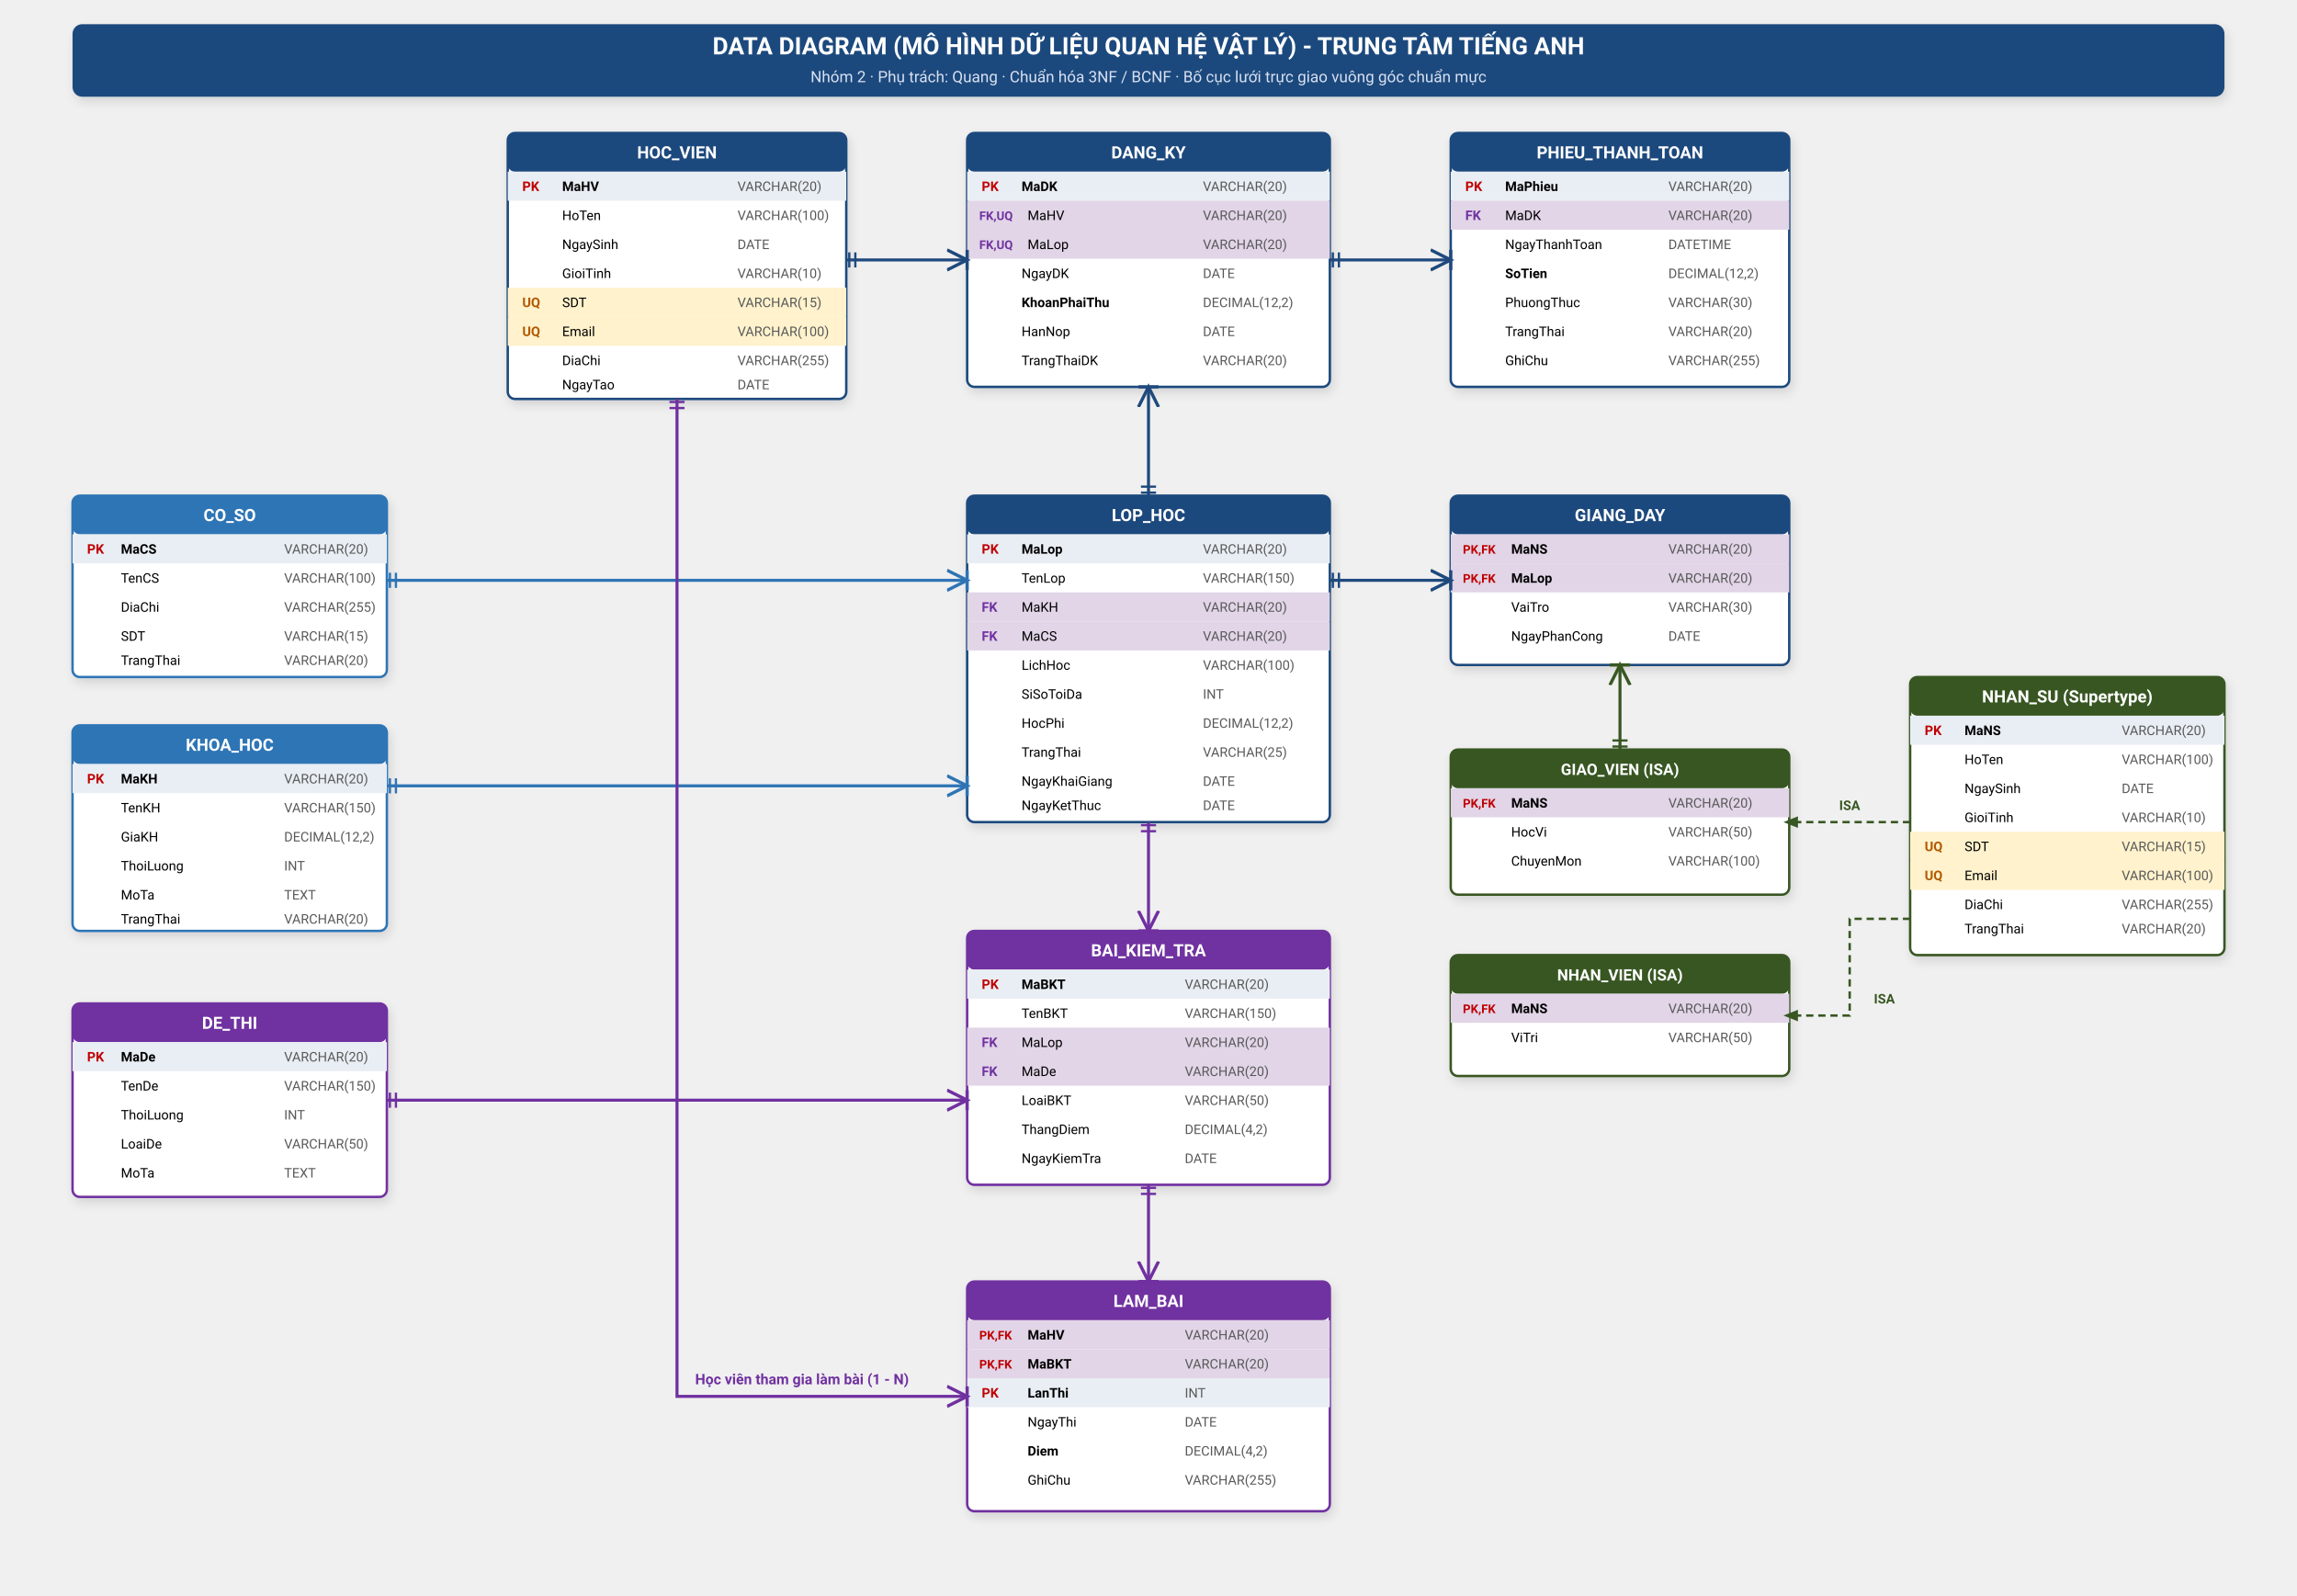
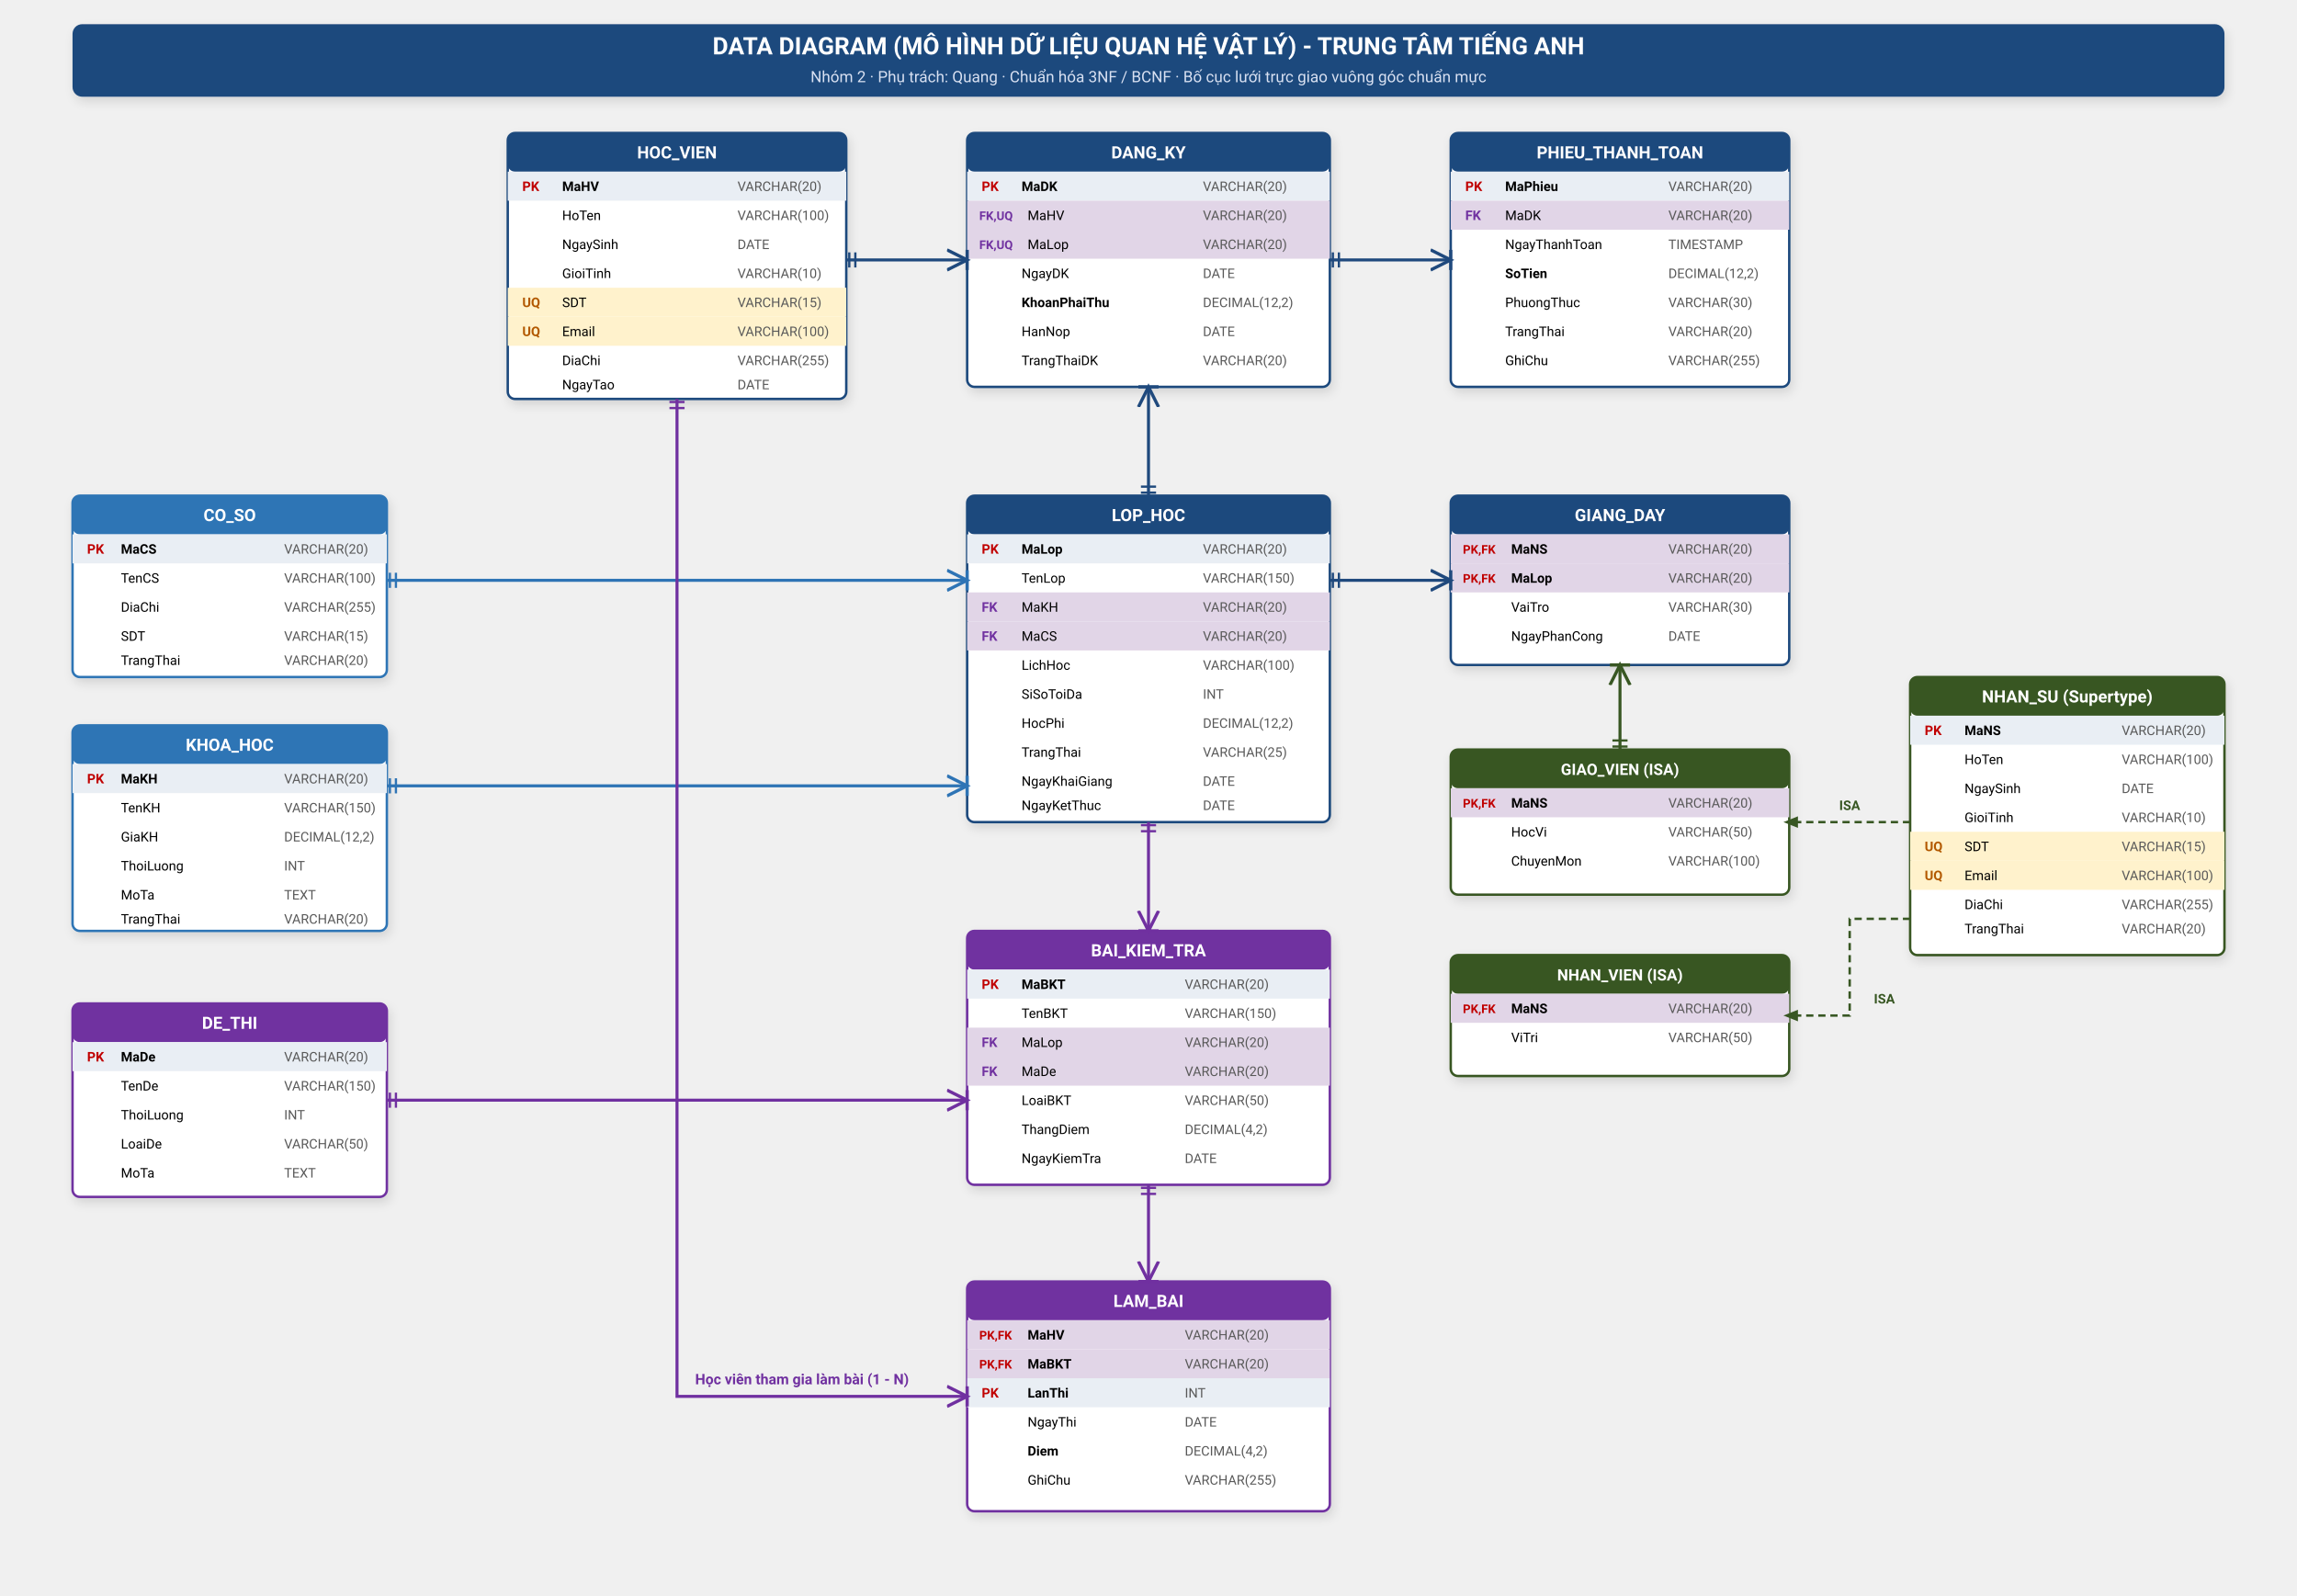
<svg xmlns="http://www.w3.org/2000/svg" viewBox="0 0 1900 1320" width="100%" height="100%" style="background:#F8F9FA; font-family:-apple-system,BlinkMacSystemFont,'Segoe UI',Roboto,Helvetica,Arial,sans-serif;">
  <defs>
    <filter id="shadow" x="-5%" y="-5%" width="115%" height="115%" filterUnits="userSpaceOnUse">
      <feDropShadow dx="2" dy="4" stdDeviation="4" flood-opacity="0.12" />
    </filter>
    <marker id="crowsfoot" viewBox="0 0 12 12" refX="10" refY="6" markerWidth="8" markerHeight="8" orient="auto">
      <path d="M 0 1 L 10 6 L 0 11 M 10 1 L 10 11" fill="none" stroke="#1F497D" stroke-width="1.6" />
    </marker>
    <marker id="crowsfoot_green" viewBox="0 0 12 12" refX="10" refY="6" markerWidth="8" markerHeight="8" orient="auto">
      <path d="M 0 1 L 10 6 L 0 11 M 10 1 L 10 11" fill="none" stroke="#385723" stroke-width="1.6" />
    </marker>
    <marker id="crowsfoot_purple" viewBox="0 0 12 12" refX="10" refY="6" markerWidth="8" markerHeight="8" orient="auto">
      <path d="M 0 1 L 10 6 L 0 11 M 10 1 L 10 11" fill="none" stroke="#7030A0" stroke-width="1.6" />
    </marker>
    <marker id="crowsfoot_blue" viewBox="0 0 12 12" refX="10" refY="6" markerWidth="8" markerHeight="8" orient="auto">
      <path d="M 0 1 L 10 6 L 0 11 M 10 1 L 10 11" fill="none" stroke="#2E74B5" stroke-width="1.6" />
    </marker>
    <marker id="one" viewBox="0 0 12 12" refX="2" refY="6" markerWidth="6" markerHeight="6" orient="auto">
      <path d="M 4 1 L 4 11 M 8 1 L 8 11" fill="none" stroke="#1F497D" stroke-width="1.5" />
    </marker>
    <marker id="one_green" viewBox="0 0 12 12" refX="2" refY="6" markerWidth="6" markerHeight="6" orient="auto">
      <path d="M 4 1 L 4 11 M 8 1 L 8 11" fill="none" stroke="#385723" stroke-width="1.5" />
    </marker>
    <marker id="one_purple" viewBox="0 0 12 12" refX="2" refY="6" markerWidth="6" markerHeight="6" orient="auto">
      <path d="M 4 1 L 4 11 M 8 1 L 8 11" fill="none" stroke="#7030A0" stroke-width="1.5" />
    </marker>
    <marker id="one_blue" viewBox="0 0 12 12" refX="2" refY="6" markerWidth="6" markerHeight="6" orient="auto">
      <path d="M 4 1 L 4 11 M 8 1 L 8 11" fill="none" stroke="#2E74B5" stroke-width="1.5" />
    </marker>
    <marker id="isa_arrow" viewBox="0 0 10 10" refX="6" refY="5" markerWidth="6" markerHeight="6" orient="auto-start-reverse">
      <path d="M 0 1 L 10 5 L 0 9 z" fill="#385723" />
    </marker>
  </defs>
  <rect x="60" y="20" width="1780" height="60" rx="8" fill="#1F497D" filter="url(#shadow)" />
  <text x="950" y="45" fill="#FFFFFF" font-size="20" font-weight="bold" text-anchor="middle">DATA DIAGRAM (MÔ HÌNH DỮ LIỆU QUAN HỆ VẬT LÝ) - TRUNG TÂM TIẾNG ANH</text>
  <text x="950" y="68" fill="#D9E1F2" font-size="13" text-anchor="middle">Nhóm 2 · Phụ trách: Quang · Chuẩn hóa 3NF / BCNF · Bố cục lưới trực giao vuông góc chuẩn mực</text>
  <g transform="translate(420, 110)" filter="url(#shadow)">
    <rect width="280" height="220" rx="6" fill="#FFFFFF" stroke="#1F497D" stroke-width="2" />
    <rect width="280" height="32" rx="6" fill="#1F497D" />
    <text x="140" y="21" fill="#FFFFFF" font-size="14" font-weight="bold" text-anchor="middle">HOC_VIEN</text>
    <rect x="0" y="32" width="280" height="24" fill="#E9EEF4" />
    <text x="12" y="48" fill="#C00000" font-size="11" font-weight="bold">PK</text>
    <text x="45" y="48" fill="#000000" font-size="11" font-weight="bold">MaHV</text>
    <text x="190" y="48" fill="#595959" font-size="11">VARCHAR(20)</text>
    <text x="45" y="72" fill="#000000" font-size="11">HoTen</text>
    <text x="190" y="72" fill="#595959" font-size="11">VARCHAR(100)</text>
    <text x="45" y="96" fill="#000000" font-size="11">NgaySinh</text>
    <text x="190" y="96" fill="#595959" font-size="11">DATE</text>
    <text x="45" y="120" fill="#000000" font-size="11">GioiTinh</text>
    <text x="190" y="120" fill="#595959" font-size="11">VARCHAR(10)</text>
    <rect x="0" y="128" width="280" height="24" fill="#FFF2CC" />
    <text x="12" y="144" fill="#B25900" font-size="11" font-weight="bold">UQ</text>
    <text x="45" y="144" fill="#000000" font-size="11">SDT</text>
    <text x="190" y="144" fill="#595959" font-size="11">VARCHAR(15)</text>
    <rect x="0" y="152" width="280" height="24" fill="#FFF2CC" />
    <text x="12" y="168" fill="#B25900" font-size="11" font-weight="bold">UQ</text>
    <text x="45" y="168" fill="#000000" font-size="11">Email</text>
    <text x="190" y="168" fill="#595959" font-size="11">VARCHAR(100)</text>
    <text x="45" y="192" fill="#000000" font-size="11">DiaChi</text>
    <text x="190" y="192" fill="#595959" font-size="11">VARCHAR(255)</text>
    <text x="45" y="212" fill="#000000" font-size="11">NgayTao</text>
    <text x="190" y="212" fill="#595959" font-size="11">DATE</text>
  </g>
  <g transform="translate(800, 110)" filter="url(#shadow)">
    <rect width="300" height="210" rx="6" fill="#FFFFFF" stroke="#1F497D" stroke-width="2" />
    <rect width="300" height="32" rx="6" fill="#1F497D" />
    <text x="150" y="21" fill="#FFFFFF" font-size="14" font-weight="bold" text-anchor="middle">DANG_KY</text>
    <rect x="0" y="32" width="300" height="24" fill="#E9EEF4" />
    <text x="12" y="48" fill="#C00000" font-size="11" font-weight="bold">PK</text>
    <text x="45" y="48" fill="#000000" font-size="11" font-weight="bold">MaDK</text>
    <text x="195" y="48" fill="#595959" font-size="11">VARCHAR(20)</text>
    <rect x="0" y="56" width="300" height="24" fill="#E1D5E7" />
    <text x="10" y="72" fill="#7030A0" font-size="10" font-weight="bold">FK,UQ</text>
    <text x="50" y="72" fill="#000000" font-size="11">MaHV</text>
    <text x="195" y="72" fill="#595959" font-size="11">VARCHAR(20)</text>
    <rect x="0" y="80" width="300" height="24" fill="#E1D5E7" />
    <text x="10" y="96" fill="#7030A0" font-size="10" font-weight="bold">FK,UQ</text>
    <text x="50" y="96" fill="#000000" font-size="11">MaLop</text>
    <text x="195" y="96" fill="#595959" font-size="11">VARCHAR(20)</text>
    <text x="45" y="120" fill="#000000" font-size="11">NgayDK</text>
    <text x="195" y="120" fill="#595959" font-size="11">DATE</text>
    <text x="45" y="144" fill="#000000" font-size="11" font-weight="bold">KhoanPhaiThu</text>
    <text x="195" y="144" fill="#595959" font-size="11">DECIMAL(12,2)</text>
    <text x="45" y="168" fill="#000000" font-size="11">HanNop</text>
    <text x="195" y="168" fill="#595959" font-size="11">DATE</text>
    <text x="45" y="192" fill="#000000" font-size="11">TrangThaiDK</text>
    <text x="195" y="192" fill="#595959" font-size="11">VARCHAR(20)</text>
  </g>
  <g transform="translate(1200, 110)" filter="url(#shadow)">
    <rect width="280" height="210" rx="6" fill="#FFFFFF" stroke="#1F497D" stroke-width="2" />
    <rect width="280" height="32" rx="6" fill="#1F497D" />
    <text x="140" y="21" fill="#FFFFFF" font-size="14" font-weight="bold" text-anchor="middle">PHIEU_THANH_TOAN</text>
    <rect x="0" y="32" width="280" height="24" fill="#E9EEF4" />
    <text x="12" y="48" fill="#C00000" font-size="11" font-weight="bold">PK</text>
    <text x="45" y="48" fill="#000000" font-size="11" font-weight="bold">MaPhieu</text>
    <text x="180" y="48" fill="#595959" font-size="11">VARCHAR(20)</text>
    <rect x="0" y="56" width="280" height="24" fill="#E1D5E7" />
    <text x="12" y="72" fill="#7030A0" font-size="11" font-weight="bold">FK</text>
    <text x="45" y="72" fill="#000000" font-size="11">MaDK</text>
    <text x="180" y="72" fill="#595959" font-size="11">VARCHAR(20)</text>
    <text x="45" y="96" fill="#000000" font-size="11">NgayThanhToan</text>
-     <text x="180" y="96" fill="#595959" font-size="11">DATETIME</text>
+     <text x="180" y="96" fill="#595959" font-size="11">TIMESTAMP</text>
    <text x="45" y="120" fill="#000000" font-size="11" font-weight="bold">SoTien</text>
    <text x="180" y="120" fill="#595959" font-size="11">DECIMAL(12,2)</text>
    <text x="45" y="144" fill="#000000" font-size="11">PhuongThuc</text>
    <text x="180" y="144" fill="#595959" font-size="11">VARCHAR(30)</text>
    <text x="45" y="168" fill="#000000" font-size="11">TrangThai</text>
    <text x="180" y="168" fill="#595959" font-size="11">VARCHAR(20)</text>
    <text x="45" y="192" fill="#000000" font-size="11">GhiChu</text>
    <text x="180" y="192" fill="#595959" font-size="11">VARCHAR(255)</text>
  </g>
  <g transform="translate(60, 410)" filter="url(#shadow)">
    <rect width="260" height="150" rx="6" fill="#FFFFFF" stroke="#2E74B5" stroke-width="2" />
    <rect width="260" height="32" rx="6" fill="#2E74B5" />
    <text x="130" y="21" fill="#FFFFFF" font-size="14" font-weight="bold" text-anchor="middle">CO_SO</text>
    <rect x="0" y="32" width="260" height="24" fill="#E9EEF4" />
    <text x="12" y="48" fill="#C00000" font-size="11" font-weight="bold">PK</text>
    <text x="40" y="48" fill="#000000" font-size="11" font-weight="bold">MaCS</text>
    <text x="175" y="48" fill="#595959" font-size="11">VARCHAR(20)</text>
    <text x="40" y="72" fill="#000000" font-size="11">TenCS</text>
    <text x="175" y="72" fill="#595959" font-size="11">VARCHAR(100)</text>
    <text x="40" y="96" fill="#000000" font-size="11">DiaChi</text>
    <text x="175" y="96" fill="#595959" font-size="11">VARCHAR(255)</text>
    <text x="40" y="120" fill="#000000" font-size="11">SDT</text>
    <text x="175" y="120" fill="#595959" font-size="11">VARCHAR(15)</text>
    <text x="40" y="140" fill="#000000" font-size="11">TrangThai</text>
    <text x="175" y="140" fill="#595959" font-size="11">VARCHAR(20)</text>
  </g>
  <g transform="translate(60, 600)" filter="url(#shadow)">
    <rect width="260" height="170" rx="6" fill="#FFFFFF" stroke="#2E74B5" stroke-width="2" />
    <rect width="260" height="32" rx="6" fill="#2E74B5" />
    <text x="130" y="21" fill="#FFFFFF" font-size="14" font-weight="bold" text-anchor="middle">KHOA_HOC</text>
    <rect x="0" y="32" width="260" height="24" fill="#E9EEF4" />
    <text x="12" y="48" fill="#C00000" font-size="11" font-weight="bold">PK</text>
    <text x="40" y="48" fill="#000000" font-size="11" font-weight="bold">MaKH</text>
    <text x="175" y="48" fill="#595959" font-size="11">VARCHAR(20)</text>
    <text x="40" y="72" fill="#000000" font-size="11">TenKH</text>
    <text x="175" y="72" fill="#595959" font-size="11">VARCHAR(150)</text>
    <text x="40" y="96" fill="#000000" font-size="11">GiaKH</text>
    <text x="175" y="96" fill="#595959" font-size="11">DECIMAL(12,2)</text>
    <text x="40" y="120" fill="#000000" font-size="11">ThoiLuong</text>
    <text x="175" y="120" fill="#595959" font-size="11">INT</text>
    <text x="40" y="144" fill="#000000" font-size="11">MoTa</text>
    <text x="175" y="144" fill="#595959" font-size="11">TEXT</text>
    <text x="40" y="164" fill="#000000" font-size="11">TrangThai</text>
    <text x="175" y="164" fill="#595959" font-size="11">VARCHAR(20)</text>
  </g>
  <g transform="translate(800, 410)" filter="url(#shadow)">
    <rect width="300" height="270" rx="6" fill="#FFFFFF" stroke="#1F497D" stroke-width="2" />
    <rect width="300" height="32" rx="6" fill="#1F497D" />
    <text x="150" y="21" fill="#FFFFFF" font-size="14" font-weight="bold" text-anchor="middle">LOP_HOC</text>
    <rect x="0" y="32" width="300" height="24" fill="#E9EEF4" />
    <text x="12" y="48" fill="#C00000" font-size="11" font-weight="bold">PK</text>
    <text x="45" y="48" fill="#000000" font-size="11" font-weight="bold">MaLop</text>
    <text x="195" y="48" fill="#595959" font-size="11">VARCHAR(20)</text>
    <text x="45" y="72" fill="#000000" font-size="11">TenLop</text>
    <text x="195" y="72" fill="#595959" font-size="11">VARCHAR(150)</text>
    <rect x="0" y="80" width="300" height="24" fill="#E1D5E7" />
    <text x="12" y="96" fill="#7030A0" font-size="11" font-weight="bold">FK</text>
    <text x="45" y="96" fill="#000000" font-size="11">MaKH</text>
    <text x="195" y="96" fill="#595959" font-size="11">VARCHAR(20)</text>
    <rect x="0" y="104" width="300" height="24" fill="#E1D5E7" />
    <text x="12" y="120" fill="#7030A0" font-size="11" font-weight="bold">FK</text>
    <text x="45" y="120" fill="#000000" font-size="11">MaCS</text>
    <text x="195" y="120" fill="#595959" font-size="11">VARCHAR(20)</text>
    <text x="45" y="144" fill="#000000" font-size="11">LichHoc</text>
    <text x="195" y="144" fill="#595959" font-size="11">VARCHAR(100)</text>
    <text x="45" y="168" fill="#000000" font-size="11">SiSoToiDa</text>
    <text x="195" y="168" fill="#595959" font-size="11">INT</text>
    <text x="45" y="192" fill="#000000" font-size="11">HocPhi</text>
    <text x="195" y="192" fill="#595959" font-size="11">DECIMAL(12,2)</text>
    <text x="45" y="216" fill="#000000" font-size="11">TrangThai</text>
    <text x="195" y="216" fill="#595959" font-size="11">VARCHAR(25)</text>
    <text x="45" y="240" fill="#000000" font-size="11">NgayKhaiGiang</text>
    <text x="195" y="240" fill="#595959" font-size="11">DATE</text>
    <text x="45" y="260" fill="#000000" font-size="11">NgayKetThuc</text>
    <text x="195" y="260" fill="#595959" font-size="11">DATE</text>
  </g>
  <g transform="translate(1200, 410)" filter="url(#shadow)">
    <rect width="280" height="140" rx="6" fill="#FFFFFF" stroke="#1F497D" stroke-width="2" />
    <rect width="280" height="32" rx="6" fill="#1F497D" />
    <text x="140" y="21" fill="#FFFFFF" font-size="14" font-weight="bold" text-anchor="middle">GIANG_DAY</text>
    <rect x="0" y="32" width="280" height="24" fill="#E1D5E7" />
    <text x="10" y="48" fill="#C00000" font-size="10" font-weight="bold">PK,FK</text>
    <text x="50" y="48" fill="#000000" font-size="11" font-weight="bold">MaNS</text>
    <text x="180" y="48" fill="#595959" font-size="11">VARCHAR(20)</text>
    <rect x="0" y="56" width="280" height="24" fill="#E1D5E7" />
    <text x="10" y="72" fill="#C00000" font-size="10" font-weight="bold">PK,FK</text>
    <text x="50" y="72" fill="#000000" font-size="11" font-weight="bold">MaLop</text>
    <text x="180" y="72" fill="#595959" font-size="11">VARCHAR(20)</text>
    <text x="50" y="96" fill="#000000" font-size="11">VaiTro</text>
    <text x="180" y="96" fill="#595959" font-size="11">VARCHAR(30)</text>
    <text x="50" y="120" fill="#000000" font-size="11">NgayPhanCong</text>
    <text x="180" y="120" fill="#595959" font-size="11">DATE</text>
  </g>
  <g transform="translate(1200, 620)" filter="url(#shadow)">
    <rect width="280" height="120" rx="6" fill="#FFFFFF" stroke="#385723" stroke-width="2" />
    <rect width="280" height="32" rx="6" fill="#385723" />
    <text x="140" y="21" fill="#FFFFFF" font-size="13" font-weight="bold" text-anchor="middle">GIAO_VIEN (ISA)</text>
    <rect x="0" y="32" width="280" height="24" fill="#E1D5E7" />
    <text x="10" y="48" fill="#C00000" font-size="10" font-weight="bold">PK,FK</text>
    <text x="50" y="48" fill="#000000" font-size="11" font-weight="bold">MaNS</text>
    <text x="180" y="48" fill="#595959" font-size="11">VARCHAR(20)</text>
    <text x="50" y="72" fill="#000000" font-size="11">HocVi</text>
    <text x="180" y="72" fill="#595959" font-size="11">VARCHAR(50)</text>
    <text x="50" y="96" fill="#000000" font-size="11">ChuyenMon</text>
    <text x="180" y="96" fill="#595959" font-size="11">VARCHAR(100)</text>
  </g>
  <g transform="translate(1200, 790)" filter="url(#shadow)">
    <rect width="280" height="100" rx="6" fill="#FFFFFF" stroke="#385723" stroke-width="2" />
    <rect width="280" height="32" rx="6" fill="#385723" />
    <text x="140" y="21" fill="#FFFFFF" font-size="13" font-weight="bold" text-anchor="middle">NHAN_VIEN (ISA)</text>
    <rect x="0" y="32" width="280" height="24" fill="#E1D5E7" />
    <text x="10" y="48" fill="#C00000" font-size="10" font-weight="bold">PK,FK</text>
    <text x="50" y="48" fill="#000000" font-size="11" font-weight="bold">MaNS</text>
    <text x="180" y="48" fill="#595959" font-size="11">VARCHAR(20)</text>
    <text x="50" y="72" fill="#000000" font-size="11">ViTri</text>
    <text x="180" y="72" fill="#595959" font-size="11">VARCHAR(50)</text>
  </g>
  <g transform="translate(1580, 560)" filter="url(#shadow)">
    <rect width="260" height="230" rx="6" fill="#FFFFFF" stroke="#385723" stroke-width="2" />
    <rect width="260" height="32" rx="6" fill="#385723" />
    <text x="130" y="21" fill="#FFFFFF" font-size="14" font-weight="bold" text-anchor="middle">NHAN_SU (Supertype)</text>
    <rect x="0" y="32" width="260" height="24" fill="#E9EEF4" />
    <text x="12" y="48" fill="#C00000" font-size="11" font-weight="bold">PK</text>
    <text x="45" y="48" fill="#000000" font-size="11" font-weight="bold">MaNS</text>
    <text x="175" y="48" fill="#595959" font-size="11">VARCHAR(20)</text>
    <text x="45" y="72" fill="#000000" font-size="11">HoTen</text>
    <text x="175" y="72" fill="#595959" font-size="11">VARCHAR(100)</text>
    <text x="45" y="96" fill="#000000" font-size="11">NgaySinh</text>
    <text x="175" y="96" fill="#595959" font-size="11">DATE</text>
    <text x="45" y="120" fill="#000000" font-size="11">GioiTinh</text>
    <text x="175" y="120" fill="#595959" font-size="11">VARCHAR(10)</text>
    <rect x="0" y="128" width="260" height="24" fill="#FFF2CC" />
    <text x="12" y="144" fill="#B25900" font-size="11" font-weight="bold">UQ</text>
    <text x="45" y="144" fill="#000000" font-size="11">SDT</text>
    <text x="175" y="144" fill="#595959" font-size="11">VARCHAR(15)</text>
    <rect x="0" y="152" width="260" height="24" fill="#FFF2CC" />
    <text x="12" y="168" fill="#B25900" font-size="11" font-weight="bold">UQ</text>
    <text x="45" y="168" fill="#000000" font-size="11">Email</text>
    <text x="175" y="168" fill="#595959" font-size="11">VARCHAR(100)</text>
    <text x="45" y="192" fill="#000000" font-size="11">DiaChi</text>
    <text x="175" y="192" fill="#595959" font-size="11">VARCHAR(255)</text>
    <text x="45" y="212" fill="#000000" font-size="11">TrangThai</text>
    <text x="175" y="212" fill="#595959" font-size="11">VARCHAR(20)</text>
  </g>
  <g transform="translate(60, 830)" filter="url(#shadow)">
    <rect width="260" height="160" rx="6" fill="#FFFFFF" stroke="#7030A0" stroke-width="2" />
    <rect width="260" height="32" rx="6" fill="#7030A0" />
    <text x="130" y="21" fill="#FFFFFF" font-size="14" font-weight="bold" text-anchor="middle">DE_THI</text>
    <rect x="0" y="32" width="260" height="24" fill="#E9EEF4" />
    <text x="12" y="48" fill="#C00000" font-size="11" font-weight="bold">PK</text>
    <text x="40" y="48" fill="#000000" font-size="11" font-weight="bold">MaDe</text>
    <text x="175" y="48" fill="#595959" font-size="11">VARCHAR(20)</text>
    <text x="40" y="72" fill="#000000" font-size="11">TenDe</text>
    <text x="175" y="72" fill="#595959" font-size="11">VARCHAR(150)</text>
    <text x="40" y="96" fill="#000000" font-size="11">ThoiLuong</text>
    <text x="175" y="96" fill="#595959" font-size="11">INT</text>
    <text x="40" y="120" fill="#000000" font-size="11">LoaiDe</text>
    <text x="175" y="120" fill="#595959" font-size="11">VARCHAR(50)</text>
    <text x="40" y="144" fill="#000000" font-size="11">MoTa</text>
    <text x="175" y="144" fill="#595959" font-size="11">TEXT</text>
  </g>
  <g transform="translate(800, 770)" filter="url(#shadow)">
    <rect width="300" height="210" rx="6" fill="#FFFFFF" stroke="#7030A0" stroke-width="2" />
    <rect width="300" height="32" rx="6" fill="#7030A0" />
    <text x="150" y="21" fill="#FFFFFF" font-size="14" font-weight="bold" text-anchor="middle">BAI_KIEM_TRA</text>
    <rect x="0" y="32" width="300" height="24" fill="#E9EEF4" />
    <text x="12" y="48" fill="#C00000" font-size="11" font-weight="bold">PK</text>
    <text x="45" y="48" fill="#000000" font-size="11" font-weight="bold">MaBKT</text>
    <text x="180" y="48" fill="#595959" font-size="11">VARCHAR(20)</text>
    <text x="45" y="72" fill="#000000" font-size="11">TenBKT</text>
    <text x="180" y="72" fill="#595959" font-size="11">VARCHAR(150)</text>
    <rect x="0" y="80" width="300" height="24" fill="#E1D5E7" />
    <text x="12" y="96" fill="#7030A0" font-size="11" font-weight="bold">FK</text>
    <text x="45" y="96" fill="#000000" font-size="11">MaLop</text>
    <text x="180" y="96" fill="#595959" font-size="11">VARCHAR(20)</text>
    <rect x="0" y="104" width="300" height="24" fill="#E1D5E7" />
    <text x="12" y="120" fill="#7030A0" font-size="11" font-weight="bold">FK</text>
    <text x="45" y="120" fill="#000000" font-size="11">MaDe</text>
    <text x="180" y="120" fill="#595959" font-size="11">VARCHAR(20)</text>
    <text x="45" y="144" fill="#000000" font-size="11">LoaiBKT</text>
    <text x="180" y="144" fill="#595959" font-size="11">VARCHAR(50)</text>
    <text x="45" y="168" fill="#000000" font-size="11">ThangDiem</text>
    <text x="180" y="168" fill="#595959" font-size="11">DECIMAL(4,2)</text>
    <text x="45" y="192" fill="#000000" font-size="11">NgayKiemTra</text>
    <text x="180" y="192" fill="#595959" font-size="11">DATE</text>
  </g>
  <g transform="translate(800, 1060)" filter="url(#shadow)">
    <rect width="300" height="190" rx="6" fill="#FFFFFF" stroke="#7030A0" stroke-width="2" />
    <rect width="300" height="32" rx="6" fill="#7030A0" />
    <text x="150" y="21" fill="#FFFFFF" font-size="14" font-weight="bold" text-anchor="middle">LAM_BAI</text>
    <rect x="0" y="32" width="300" height="24" fill="#E1D5E7" />
    <text x="10" y="48" fill="#C00000" font-size="10" font-weight="bold">PK,FK</text>
    <text x="50" y="48" fill="#000000" font-size="11" font-weight="bold">MaHV</text>
    <text x="180" y="48" fill="#595959" font-size="11">VARCHAR(20)</text>
    <rect x="0" y="56" width="300" height="24" fill="#E1D5E7" />
    <text x="10" y="72" fill="#C00000" font-size="10" font-weight="bold">PK,FK</text>
    <text x="50" y="72" fill="#000000" font-size="11" font-weight="bold">MaBKT</text>
    <text x="180" y="72" fill="#595959" font-size="11">VARCHAR(20)</text>
    <rect x="0" y="80" width="300" height="24" fill="#E9EEF4" />
    <text x="12" y="96" fill="#C00000" font-size="11" font-weight="bold">PK</text>
    <text x="50" y="96" fill="#000000" font-size="11" font-weight="bold">LanThi</text>
    <text x="180" y="96" fill="#595959" font-size="11">INT</text>
    <text x="50" y="120" fill="#000000" font-size="11">NgayThi</text>
    <text x="180" y="120" fill="#595959" font-size="11">DATE</text>
    <text x="50" y="144" fill="#000000" font-size="11" font-weight="bold">Diem</text>
    <text x="180" y="144" fill="#595959" font-size="11">DECIMAL(4,2)</text>
    <text x="50" y="168" fill="#000000" font-size="11">GhiChu</text>
    <text x="180" y="168" fill="#595959" font-size="11">VARCHAR(255)</text>
  </g>
  <path d="M 700 215 L 800 215" fill="none" stroke="#1F497D" stroke-width="2.5" marker-start="url(#one)" marker-end="url(#crowsfoot)" />
  <path d="M 1100 215 L 1200 215" fill="none" stroke="#1F497D" stroke-width="2.5" marker-start="url(#one)" marker-end="url(#crowsfoot)" />
  <path d="M 950 410 L 950 320" fill="none" stroke="#1F497D" stroke-width="2.5" marker-start="url(#one)" marker-end="url(#crowsfoot)" />
  <path d="M 320 480 L 800 480" fill="none" stroke="#2E74B5" stroke-width="2.5" marker-start="url(#one_blue)" marker-end="url(#crowsfoot_blue)" />
  <path d="M 320 650 L 800 650" fill="none" stroke="#2E74B5" stroke-width="2.5" marker-start="url(#one_blue)" marker-end="url(#crowsfoot_blue)" />
  <path d="M 1100 480 L 1200 480" fill="none" stroke="#1F497D" stroke-width="2.5" marker-start="url(#one)" marker-end="url(#crowsfoot)" />
  <path d="M 1340 620 L 1340 550" fill="none" stroke="#385723" stroke-width="2.5" marker-start="url(#one_green)" marker-end="url(#crowsfoot_green)" />
  <path d="M 1580 680 L 1480 680" fill="none" stroke="#385723" stroke-width="2" stroke-dasharray="6,4" marker-end="url(#isa_arrow)" />
  <text x="1530" y="670" fill="#385723" font-size="11" font-weight="bold" text-anchor="middle">ISA</text>
  <path d="M 1580 760 L 1530 760 L 1530 840 L 1480 840" fill="none" stroke="#385723" stroke-width="2" stroke-dasharray="6,4" marker-end="url(#isa_arrow)" />
  <text x="1550" y="830" fill="#385723" font-size="11" font-weight="bold">ISA</text>
  <path d="M 950 680 L 950 770" fill="none" stroke="#7030A0" stroke-width="2.5" marker-start="url(#one_purple)" marker-end="url(#crowsfoot_purple)" />
  <path d="M 320 910 L 800 910" fill="none" stroke="#7030A0" stroke-width="2.5" marker-start="url(#one_purple)" marker-end="url(#crowsfoot_purple)" />
  <path d="M 950 980 L 950 1060" fill="none" stroke="#7030A0" stroke-width="2.5" marker-start="url(#one_purple)" marker-end="url(#crowsfoot_purple)" />
  <path d="M 560 330 L 560 1155 L 800 1155" fill="none" stroke="#7030A0" stroke-width="2.5" marker-start="url(#one_purple)" marker-end="url(#crowsfoot_purple)" />
  <text x="575" y="1145" fill="#7030A0" font-size="12" font-weight="bold">Học viên tham gia làm bài (1 - N)</text>
</svg>
